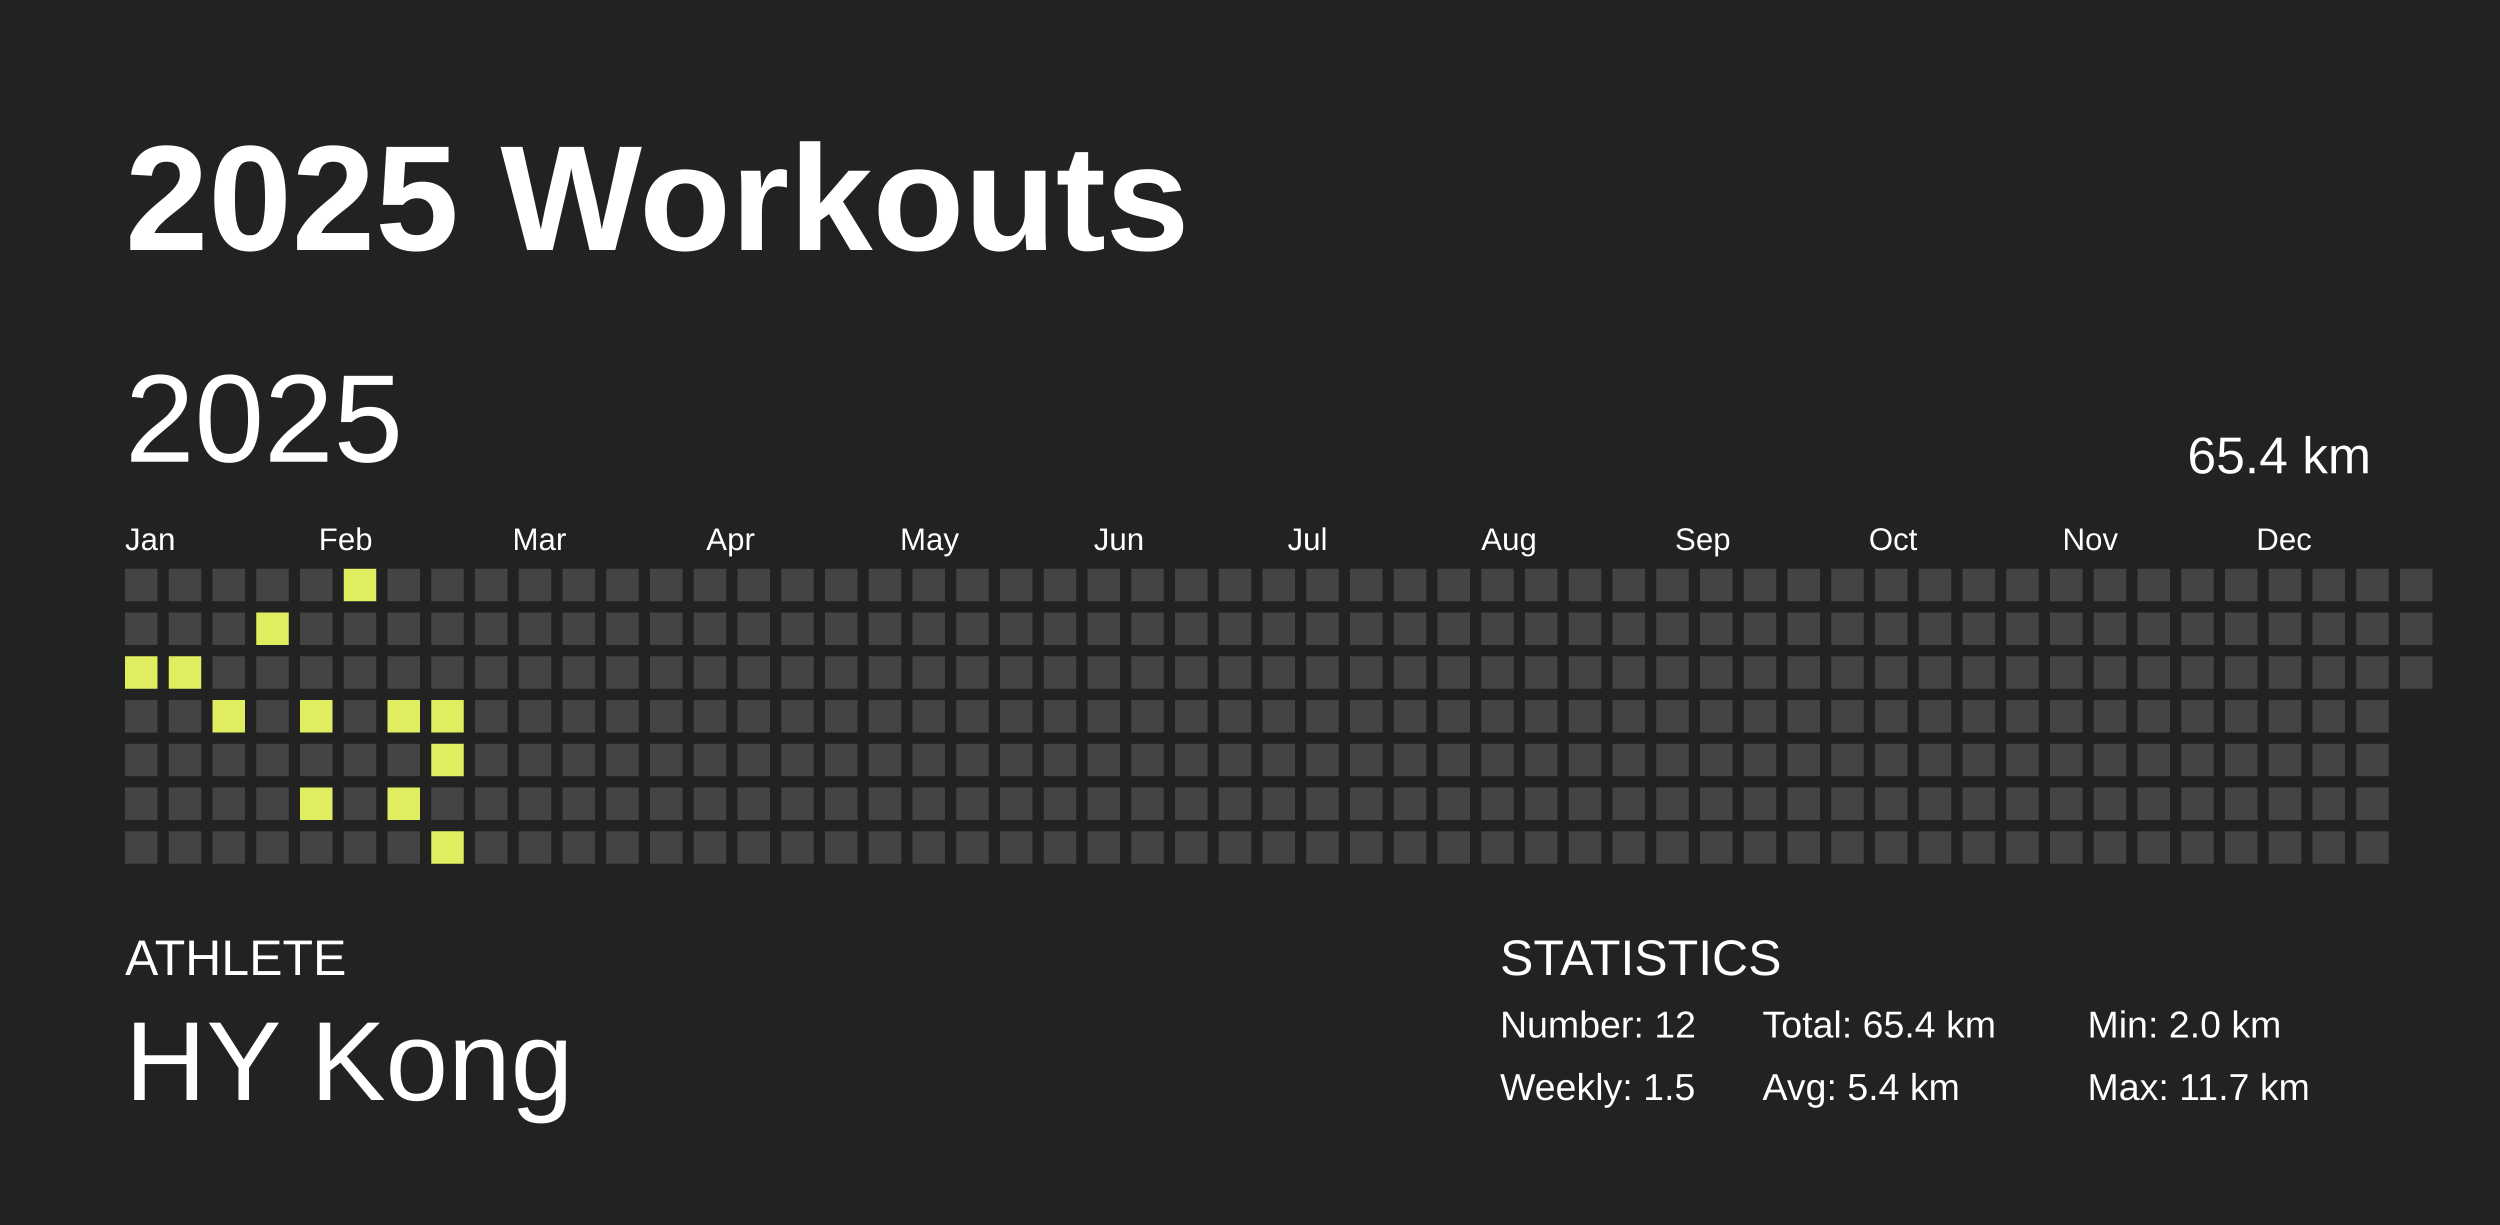
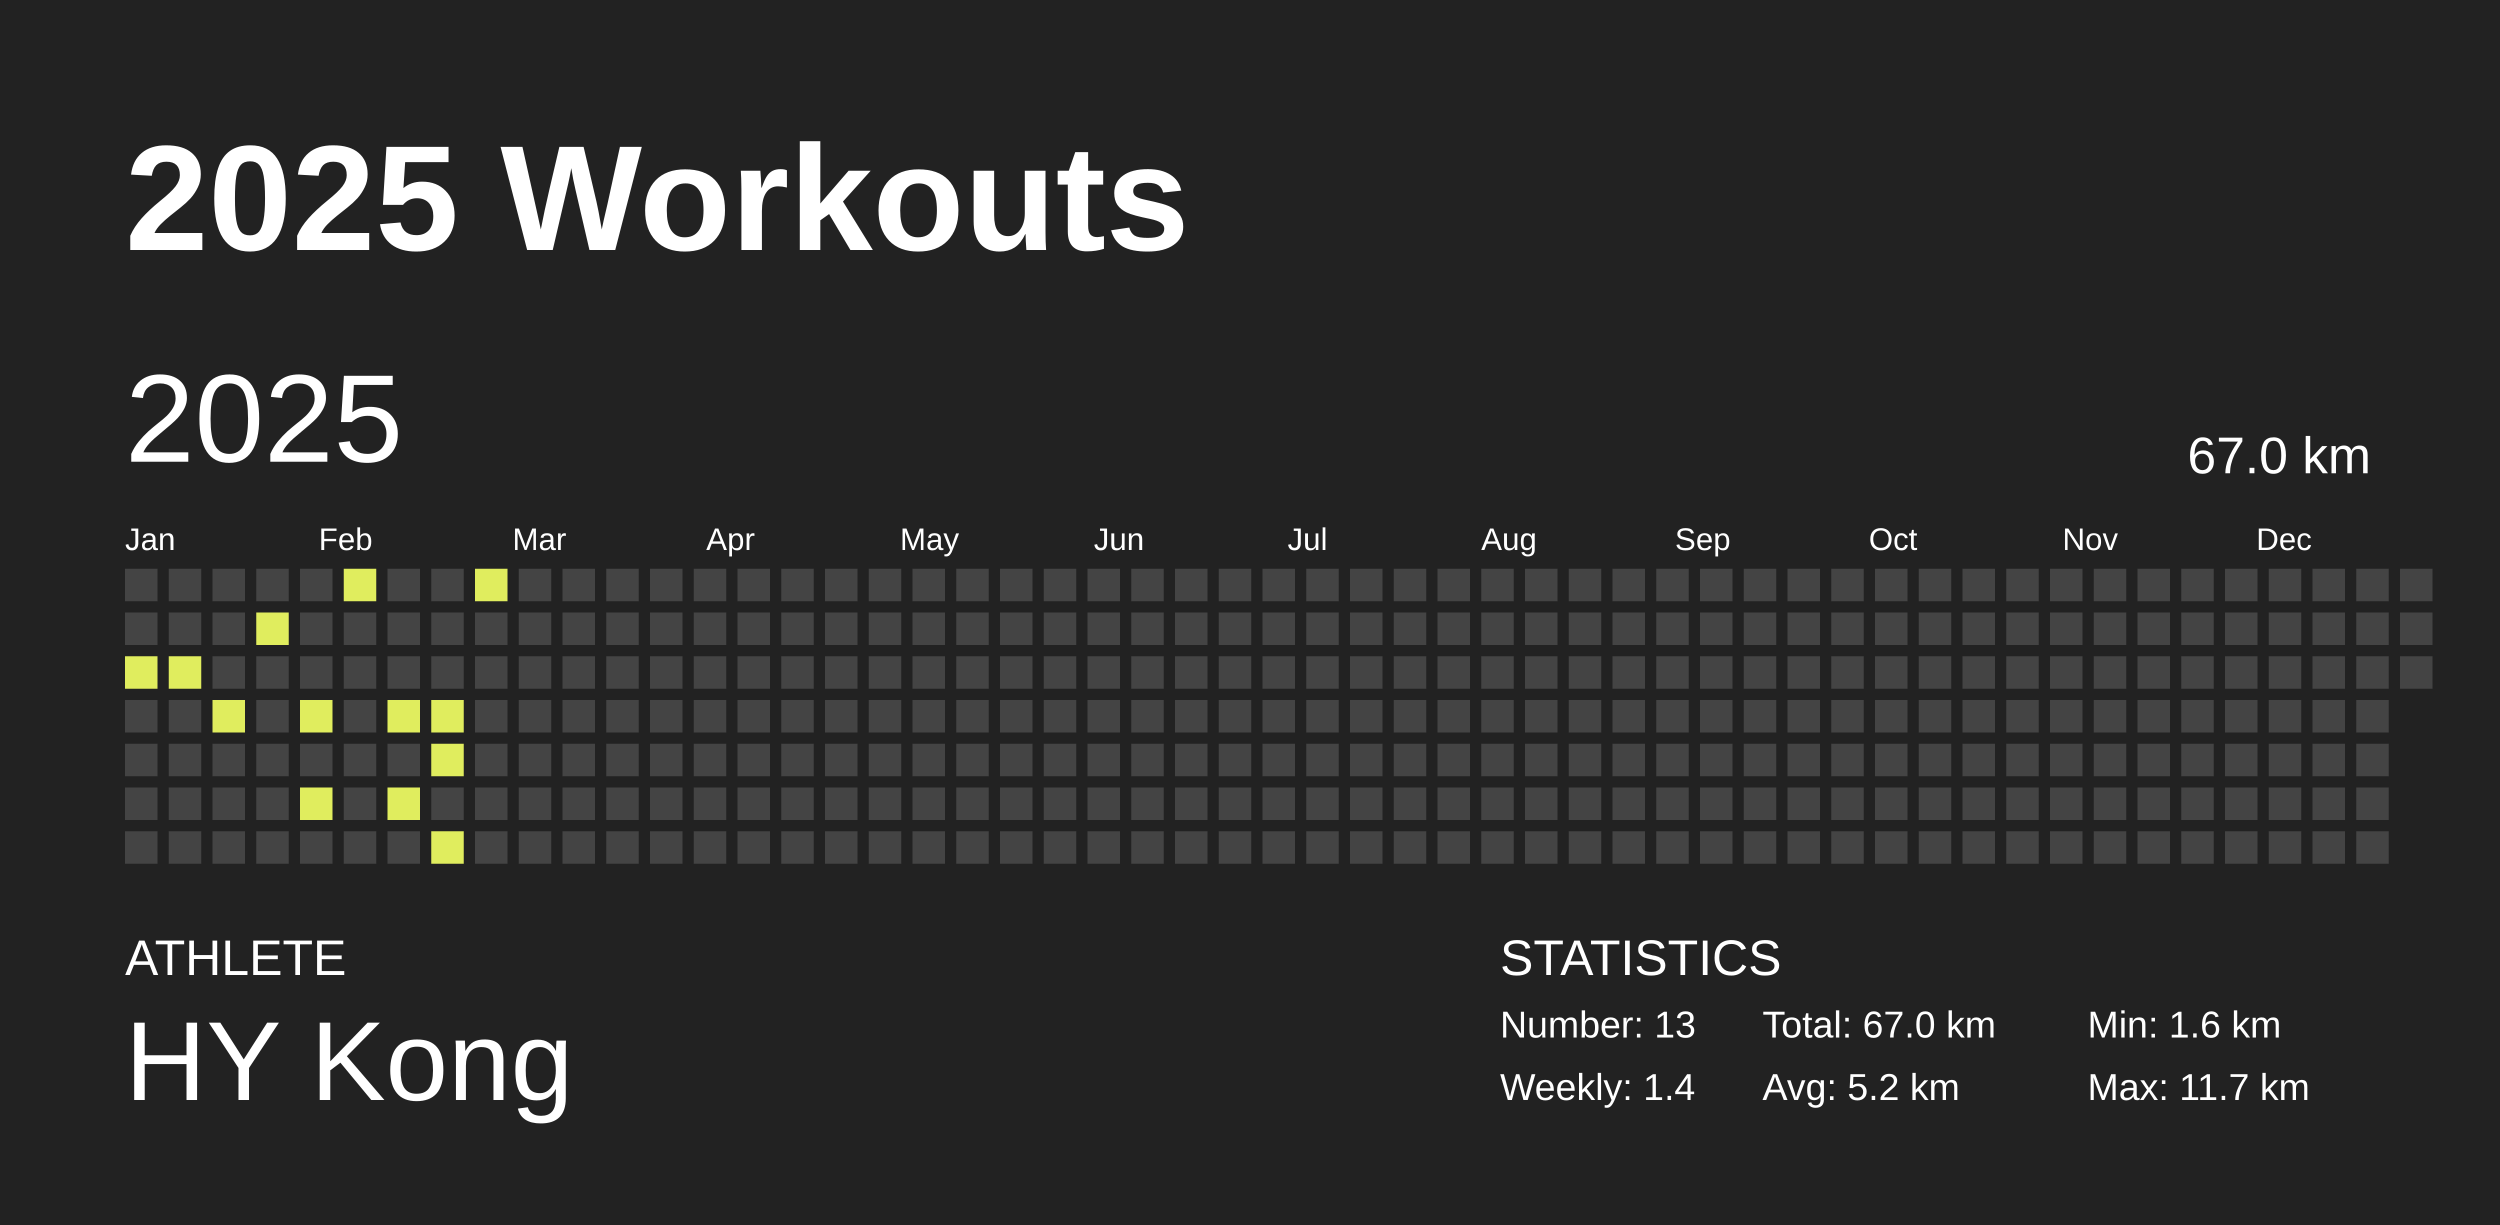
<svg xmlns="http://www.w3.org/2000/svg" baseProfile="full" height="98mm" version="1.1" viewBox="0,0,200,98" width="200mm">
  <defs />
  <rect fill="#222222" height="98" width="200" x="0" y="0" />
  <text fill="#FFFFFF" style="font-size:12px; font-family:Arial; font-weight:bold;" x="10" y="20">2025 Workouts</text>
  <text fill="#FFFFFF" style="font-size:4px; font-family:Arial" x="10" y="78">ATHLETE</text>
  <text fill="#FFFFFF" style="font-size:9px; font-family:Arial" x="10" y="88">HY Kong</text>
  <text fill="#FFFFFF" style="font-size:4px; font-family:Arial" x="120" y="78">STATISTICS</text>
-   <text fill="#FFFFFF" style="font-size:3px; font-family:Arial" x="120" y="83">Number: 12</text>
-   <text fill="#FFFFFF" style="font-size:3px; font-family:Arial" x="120" y="88">Weekly: 1.5</text>
-   <text fill="#FFFFFF" style="font-size:3px; font-family:Arial" x="141" y="83">Total: 65.4 km</text>
-   <text fill="#FFFFFF" style="font-size:3px; font-family:Arial" x="141" y="88">Avg: 5.4 km</text>
-   <text fill="#FFFFFF" style="font-size:3px; font-family:Arial" x="167" y="83">Min: 2.0 km</text>
+   <text fill="#FFFFFF" style="font-size:3px; font-family:Arial" x="120" y="83">Number: 13</text>
+   <text fill="#FFFFFF" style="font-size:3px; font-family:Arial" x="120" y="88">Weekly: 1.4</text>
+   <text fill="#FFFFFF" style="font-size:3px; font-family:Arial" x="141" y="83">Total: 67.0 km</text>
+   <text fill="#FFFFFF" style="font-size:3px; font-family:Arial" x="141" y="88">Avg: 5.2 km</text>
+   <text fill="#FFFFFF" style="font-size:3px; font-family:Arial" x="167" y="83">Min: 1.6 km</text>
  <text fill="#FFFFFF" style="font-size:3px; font-family:Arial" x="167" y="88">Max: 11.7 km</text>
  <text dominant-baseline="hanging" fill="#FFFFFF" style="font-size:10.0px; font-family:Arial;" x="10" y="30">2025</text>
-   <text dominant-baseline="hanging" fill="#FFFFFF" style="font-size:4.125px; font-family:Arial;" x="175" y="35">65.4 km</text>
+   <text dominant-baseline="hanging" fill="#FFFFFF" style="font-size:4.125px; font-family:Arial;" x="175" y="35">67.0 km</text>
  <text fill="#FFFFFF" style="font-size:2.5px; font-family:Arial" x="10.0" y="44">Jan</text>
  <text fill="#FFFFFF" style="font-size:2.5px; font-family:Arial" x="25.5" y="44">Feb</text>
  <text fill="#FFFFFF" style="font-size:2.5px; font-family:Arial" x="41.0" y="44">Mar</text>
  <text fill="#FFFFFF" style="font-size:2.5px; font-family:Arial" x="56.5" y="44">Apr</text>
  <text fill="#FFFFFF" style="font-size:2.5px; font-family:Arial" x="72.0" y="44">May</text>
  <text fill="#FFFFFF" style="font-size:2.5px; font-family:Arial" x="87.5" y="44">Jun</text>
  <text fill="#FFFFFF" style="font-size:2.5px; font-family:Arial" x="103.0" y="44">Jul</text>
  <text fill="#FFFFFF" style="font-size:2.5px; font-family:Arial" x="118.5" y="44">Aug</text>
  <text fill="#FFFFFF" style="font-size:2.5px; font-family:Arial" x="134.0" y="44">Sep</text>
  <text fill="#FFFFFF" style="font-size:2.5px; font-family:Arial" x="149.5" y="44">Oct</text>
  <text fill="#FFFFFF" style="font-size:2.5px; font-family:Arial" x="165.0" y="44">Nov</text>
  <text fill="#FFFFFF" style="font-size:2.5px; font-family:Arial" x="180.5" y="44">Dec</text>
  <rect fill="#444444" height="2.6" width="2.6" x="10.0" y="45.5" />
  <rect fill="#444444" height="2.6" width="2.6" x="10.0" y="49.0" />
  <rect fill="#e0ed5e" height="2.6" width="2.6" x="10.0" y="52.5" />
  <rect fill="#444444" height="2.6" width="2.6" x="10.0" y="56.0" />
  <rect fill="#444444" height="2.6" width="2.6" x="10.0" y="59.5" />
  <rect fill="#444444" height="2.6" width="2.6" x="10.0" y="63.0" />
  <rect fill="#444444" height="2.6" width="2.6" x="10.0" y="66.5" />
  <rect fill="#444444" height="2.6" width="2.6" x="13.5" y="45.5" />
  <rect fill="#444444" height="2.6" width="2.6" x="13.5" y="49.0" />
  <rect fill="#e0ed5e" height="2.6" width="2.6" x="13.5" y="52.5" />
  <rect fill="#444444" height="2.6" width="2.6" x="13.5" y="56.0" />
  <rect fill="#444444" height="2.6" width="2.6" x="13.5" y="59.5" />
  <rect fill="#444444" height="2.6" width="2.6" x="13.5" y="63.0" />
  <rect fill="#444444" height="2.6" width="2.6" x="13.5" y="66.5" />
  <rect fill="#444444" height="2.6" width="2.6" x="17.0" y="45.5" />
  <rect fill="#444444" height="2.6" width="2.6" x="17.0" y="49.0" />
  <rect fill="#444444" height="2.6" width="2.6" x="17.0" y="52.5" />
  <rect fill="#e0ed5e" height="2.6" width="2.6" x="17.0" y="56.0" />
  <rect fill="#444444" height="2.6" width="2.6" x="17.0" y="59.5" />
  <rect fill="#444444" height="2.6" width="2.6" x="17.0" y="63.0" />
  <rect fill="#444444" height="2.6" width="2.6" x="17.0" y="66.5" />
  <rect fill="#444444" height="2.6" width="2.6" x="20.5" y="45.5" />
  <rect fill="#e0ed5e" height="2.6" width="2.6" x="20.5" y="49.0" />
  <rect fill="#444444" height="2.6" width="2.6" x="20.5" y="52.5" />
  <rect fill="#444444" height="2.6" width="2.6" x="20.5" y="56.0" />
  <rect fill="#444444" height="2.6" width="2.6" x="20.5" y="59.5" />
  <rect fill="#444444" height="2.6" width="2.6" x="20.5" y="63.0" />
  <rect fill="#444444" height="2.6" width="2.6" x="20.5" y="66.5" />
  <rect fill="#444444" height="2.6" width="2.6" x="24.0" y="45.5" />
  <rect fill="#444444" height="2.6" width="2.6" x="24.0" y="49.0" />
  <rect fill="#444444" height="2.6" width="2.6" x="24.0" y="52.5" />
  <rect fill="#e0ed5e" height="2.6" width="2.6" x="24.0" y="56.0" />
  <rect fill="#444444" height="2.6" width="2.6" x="24.0" y="59.5" />
  <rect fill="#e0ed5e" height="2.6" width="2.6" x="24.0" y="63.0" />
  <rect fill="#444444" height="2.6" width="2.6" x="24.0" y="66.5" />
  <rect fill="#e0ed5e" height="2.6" width="2.6" x="27.5" y="45.5" />
  <rect fill="#444444" height="2.6" width="2.6" x="27.5" y="49.0" />
  <rect fill="#444444" height="2.6" width="2.6" x="27.5" y="52.5" />
  <rect fill="#444444" height="2.6" width="2.6" x="27.5" y="56.0" />
  <rect fill="#444444" height="2.6" width="2.6" x="27.5" y="59.5" />
  <rect fill="#444444" height="2.6" width="2.6" x="27.5" y="63.0" />
  <rect fill="#444444" height="2.6" width="2.6" x="27.5" y="66.5" />
  <rect fill="#444444" height="2.6" width="2.6" x="31.0" y="45.5" />
  <rect fill="#444444" height="2.6" width="2.6" x="31.0" y="49.0" />
  <rect fill="#444444" height="2.6" width="2.6" x="31.0" y="52.5" />
  <rect fill="#e0ed5e" height="2.6" width="2.6" x="31.0" y="56.0" />
  <rect fill="#444444" height="2.6" width="2.6" x="31.0" y="59.5" />
  <rect fill="#e0ed5e" height="2.6" width="2.6" x="31.0" y="63.0" />
  <rect fill="#444444" height="2.6" width="2.6" x="31.0" y="66.5" />
  <rect fill="#444444" height="2.6" width="2.6" x="34.5" y="45.5" />
  <rect fill="#444444" height="2.6" width="2.6" x="34.5" y="49.0" />
  <rect fill="#444444" height="2.6" width="2.6" x="34.5" y="52.5" />
  <rect fill="#e0ed5e" height="2.6" width="2.6" x="34.5" y="56.0" />
  <rect fill="#e0ed5e" height="2.6" width="2.6" x="34.5" y="59.5" />
  <rect fill="#444444" height="2.6" width="2.6" x="34.5" y="63.0" />
  <rect fill="#e0ed5e" height="2.6" width="2.6" x="34.5" y="66.5" />
-   <rect fill="#444444" height="2.6" width="2.6" x="38.0" y="45.5" />
+   <rect fill="#e0ed5e" height="2.6" width="2.6" x="38.0" y="45.5" />
  <rect fill="#444444" height="2.6" width="2.6" x="38.0" y="49.0" />
  <rect fill="#444444" height="2.6" width="2.6" x="38.0" y="52.5" />
  <rect fill="#444444" height="2.6" width="2.6" x="38.0" y="56.0" />
  <rect fill="#444444" height="2.6" width="2.6" x="38.0" y="59.5" />
  <rect fill="#444444" height="2.6" width="2.6" x="38.0" y="63.0" />
  <rect fill="#444444" height="2.6" width="2.6" x="38.0" y="66.5" />
  <rect fill="#444444" height="2.6" width="2.6" x="41.5" y="45.5" />
  <rect fill="#444444" height="2.6" width="2.6" x="41.5" y="49.0" />
  <rect fill="#444444" height="2.6" width="2.6" x="41.5" y="52.5" />
  <rect fill="#444444" height="2.6" width="2.6" x="41.5" y="56.0" />
  <rect fill="#444444" height="2.6" width="2.6" x="41.5" y="59.5" />
  <rect fill="#444444" height="2.6" width="2.6" x="41.5" y="63.0" />
  <rect fill="#444444" height="2.6" width="2.6" x="41.5" y="66.5" />
  <rect fill="#444444" height="2.6" width="2.6" x="45.0" y="45.5" />
  <rect fill="#444444" height="2.6" width="2.6" x="45.0" y="49.0" />
  <rect fill="#444444" height="2.6" width="2.6" x="45.0" y="52.5" />
  <rect fill="#444444" height="2.6" width="2.6" x="45.0" y="56.0" />
  <rect fill="#444444" height="2.6" width="2.6" x="45.0" y="59.5" />
  <rect fill="#444444" height="2.6" width="2.6" x="45.0" y="63.0" />
  <rect fill="#444444" height="2.6" width="2.6" x="45.0" y="66.5" />
  <rect fill="#444444" height="2.6" width="2.6" x="48.5" y="45.5" />
  <rect fill="#444444" height="2.6" width="2.6" x="48.5" y="49.0" />
  <rect fill="#444444" height="2.6" width="2.6" x="48.5" y="52.5" />
  <rect fill="#444444" height="2.6" width="2.6" x="48.5" y="56.0" />
  <rect fill="#444444" height="2.6" width="2.6" x="48.5" y="59.5" />
  <rect fill="#444444" height="2.6" width="2.6" x="48.5" y="63.0" />
  <rect fill="#444444" height="2.6" width="2.6" x="48.5" y="66.5" />
  <rect fill="#444444" height="2.6" width="2.6" x="52.0" y="45.5" />
  <rect fill="#444444" height="2.6" width="2.6" x="52.0" y="49.0" />
  <rect fill="#444444" height="2.6" width="2.6" x="52.0" y="52.5" />
  <rect fill="#444444" height="2.6" width="2.6" x="52.0" y="56.0" />
  <rect fill="#444444" height="2.6" width="2.6" x="52.0" y="59.5" />
  <rect fill="#444444" height="2.6" width="2.6" x="52.0" y="63.0" />
  <rect fill="#444444" height="2.6" width="2.6" x="52.0" y="66.5" />
  <rect fill="#444444" height="2.6" width="2.6" x="55.5" y="45.5" />
  <rect fill="#444444" height="2.6" width="2.6" x="55.5" y="49.0" />
  <rect fill="#444444" height="2.6" width="2.6" x="55.5" y="52.5" />
  <rect fill="#444444" height="2.6" width="2.6" x="55.5" y="56.0" />
  <rect fill="#444444" height="2.6" width="2.6" x="55.5" y="59.5" />
  <rect fill="#444444" height="2.6" width="2.6" x="55.5" y="63.0" />
  <rect fill="#444444" height="2.6" width="2.6" x="55.5" y="66.5" />
  <rect fill="#444444" height="2.6" width="2.6" x="59.0" y="45.5" />
  <rect fill="#444444" height="2.6" width="2.6" x="59.0" y="49.0" />
  <rect fill="#444444" height="2.6" width="2.6" x="59.0" y="52.5" />
  <rect fill="#444444" height="2.6" width="2.6" x="59.0" y="56.0" />
  <rect fill="#444444" height="2.6" width="2.6" x="59.0" y="59.5" />
  <rect fill="#444444" height="2.6" width="2.6" x="59.0" y="63.0" />
  <rect fill="#444444" height="2.6" width="2.6" x="59.0" y="66.5" />
  <rect fill="#444444" height="2.6" width="2.6" x="62.5" y="45.5" />
  <rect fill="#444444" height="2.6" width="2.6" x="62.5" y="49.0" />
  <rect fill="#444444" height="2.6" width="2.6" x="62.5" y="52.5" />
  <rect fill="#444444" height="2.6" width="2.6" x="62.5" y="56.0" />
  <rect fill="#444444" height="2.6" width="2.6" x="62.5" y="59.5" />
  <rect fill="#444444" height="2.6" width="2.6" x="62.5" y="63.0" />
  <rect fill="#444444" height="2.6" width="2.6" x="62.5" y="66.5" />
  <rect fill="#444444" height="2.6" width="2.6" x="66.0" y="45.5" />
  <rect fill="#444444" height="2.6" width="2.6" x="66.0" y="49.0" />
  <rect fill="#444444" height="2.6" width="2.6" x="66.0" y="52.5" />
  <rect fill="#444444" height="2.6" width="2.6" x="66.0" y="56.0" />
  <rect fill="#444444" height="2.6" width="2.6" x="66.0" y="59.5" />
  <rect fill="#444444" height="2.6" width="2.6" x="66.0" y="63.0" />
  <rect fill="#444444" height="2.6" width="2.6" x="66.0" y="66.5" />
  <rect fill="#444444" height="2.6" width="2.6" x="69.5" y="45.5" />
  <rect fill="#444444" height="2.6" width="2.6" x="69.5" y="49.0" />
  <rect fill="#444444" height="2.6" width="2.6" x="69.5" y="52.5" />
  <rect fill="#444444" height="2.6" width="2.6" x="69.5" y="56.0" />
  <rect fill="#444444" height="2.6" width="2.6" x="69.5" y="59.5" />
  <rect fill="#444444" height="2.6" width="2.6" x="69.5" y="63.0" />
  <rect fill="#444444" height="2.6" width="2.6" x="69.5" y="66.5" />
  <rect fill="#444444" height="2.6" width="2.6" x="73.0" y="45.5" />
  <rect fill="#444444" height="2.6" width="2.6" x="73.0" y="49.0" />
  <rect fill="#444444" height="2.6" width="2.6" x="73.0" y="52.5" />
  <rect fill="#444444" height="2.6" width="2.6" x="73.0" y="56.0" />
  <rect fill="#444444" height="2.6" width="2.6" x="73.0" y="59.5" />
  <rect fill="#444444" height="2.6" width="2.6" x="73.0" y="63.0" />
  <rect fill="#444444" height="2.6" width="2.6" x="73.0" y="66.5" />
  <rect fill="#444444" height="2.6" width="2.6" x="76.5" y="45.5" />
  <rect fill="#444444" height="2.6" width="2.6" x="76.5" y="49.0" />
  <rect fill="#444444" height="2.6" width="2.6" x="76.5" y="52.5" />
  <rect fill="#444444" height="2.6" width="2.6" x="76.5" y="56.0" />
  <rect fill="#444444" height="2.6" width="2.6" x="76.5" y="59.5" />
  <rect fill="#444444" height="2.6" width="2.6" x="76.5" y="63.0" />
  <rect fill="#444444" height="2.6" width="2.6" x="76.5" y="66.5" />
  <rect fill="#444444" height="2.6" width="2.6" x="80.0" y="45.5" />
  <rect fill="#444444" height="2.6" width="2.6" x="80.0" y="49.0" />
  <rect fill="#444444" height="2.6" width="2.6" x="80.0" y="52.5" />
  <rect fill="#444444" height="2.6" width="2.6" x="80.0" y="56.0" />
  <rect fill="#444444" height="2.6" width="2.6" x="80.0" y="59.5" />
  <rect fill="#444444" height="2.6" width="2.6" x="80.0" y="63.0" />
  <rect fill="#444444" height="2.6" width="2.6" x="80.0" y="66.5" />
  <rect fill="#444444" height="2.6" width="2.6" x="83.5" y="45.5" />
  <rect fill="#444444" height="2.6" width="2.6" x="83.5" y="49.0" />
  <rect fill="#444444" height="2.6" width="2.6" x="83.5" y="52.5" />
  <rect fill="#444444" height="2.6" width="2.6" x="83.5" y="56.0" />
  <rect fill="#444444" height="2.6" width="2.6" x="83.5" y="59.5" />
  <rect fill="#444444" height="2.6" width="2.6" x="83.5" y="63.0" />
  <rect fill="#444444" height="2.6" width="2.6" x="83.5" y="66.5" />
  <rect fill="#444444" height="2.6" width="2.6" x="87.0" y="45.5" />
  <rect fill="#444444" height="2.6" width="2.6" x="87.0" y="49.0" />
  <rect fill="#444444" height="2.6" width="2.6" x="87.0" y="52.5" />
  <rect fill="#444444" height="2.6" width="2.6" x="87.0" y="56.0" />
  <rect fill="#444444" height="2.6" width="2.6" x="87.0" y="59.5" />
  <rect fill="#444444" height="2.6" width="2.6" x="87.0" y="63.0" />
  <rect fill="#444444" height="2.6" width="2.6" x="87.0" y="66.5" />
  <rect fill="#444444" height="2.6" width="2.6" x="90.5" y="45.5" />
  <rect fill="#444444" height="2.6" width="2.6" x="90.5" y="49.0" />
  <rect fill="#444444" height="2.6" width="2.6" x="90.5" y="52.5" />
  <rect fill="#444444" height="2.6" width="2.6" x="90.5" y="56.0" />
  <rect fill="#444444" height="2.6" width="2.6" x="90.5" y="59.5" />
  <rect fill="#444444" height="2.6" width="2.6" x="90.5" y="63.0" />
  <rect fill="#444444" height="2.6" width="2.6" x="90.5" y="66.5" />
  <rect fill="#444444" height="2.6" width="2.6" x="94.0" y="45.5" />
  <rect fill="#444444" height="2.6" width="2.6" x="94.0" y="49.0" />
  <rect fill="#444444" height="2.6" width="2.6" x="94.0" y="52.5" />
  <rect fill="#444444" height="2.6" width="2.6" x="94.0" y="56.0" />
  <rect fill="#444444" height="2.6" width="2.6" x="94.0" y="59.5" />
  <rect fill="#444444" height="2.6" width="2.6" x="94.0" y="63.0" />
  <rect fill="#444444" height="2.6" width="2.6" x="94.0" y="66.5" />
  <rect fill="#444444" height="2.6" width="2.6" x="97.5" y="45.5" />
  <rect fill="#444444" height="2.6" width="2.6" x="97.5" y="49.0" />
  <rect fill="#444444" height="2.6" width="2.6" x="97.5" y="52.5" />
  <rect fill="#444444" height="2.6" width="2.6" x="97.5" y="56.0" />
  <rect fill="#444444" height="2.6" width="2.6" x="97.5" y="59.5" />
  <rect fill="#444444" height="2.6" width="2.6" x="97.5" y="63.0" />
  <rect fill="#444444" height="2.6" width="2.6" x="97.5" y="66.5" />
  <rect fill="#444444" height="2.6" width="2.6" x="101.0" y="45.5" />
  <rect fill="#444444" height="2.6" width="2.6" x="101.0" y="49.0" />
  <rect fill="#444444" height="2.6" width="2.6" x="101.0" y="52.5" />
  <rect fill="#444444" height="2.6" width="2.6" x="101.0" y="56.0" />
  <rect fill="#444444" height="2.6" width="2.6" x="101.0" y="59.5" />
  <rect fill="#444444" height="2.6" width="2.6" x="101.0" y="63.0" />
  <rect fill="#444444" height="2.6" width="2.6" x="101.0" y="66.5" />
  <rect fill="#444444" height="2.6" width="2.6" x="104.5" y="45.5" />
  <rect fill="#444444" height="2.6" width="2.6" x="104.5" y="49.0" />
  <rect fill="#444444" height="2.6" width="2.6" x="104.5" y="52.5" />
  <rect fill="#444444" height="2.6" width="2.6" x="104.5" y="56.0" />
  <rect fill="#444444" height="2.6" width="2.6" x="104.5" y="59.5" />
  <rect fill="#444444" height="2.6" width="2.6" x="104.5" y="63.0" />
  <rect fill="#444444" height="2.6" width="2.6" x="104.5" y="66.5" />
  <rect fill="#444444" height="2.6" width="2.6" x="108.0" y="45.5" />
  <rect fill="#444444" height="2.6" width="2.6" x="108.0" y="49.0" />
  <rect fill="#444444" height="2.6" width="2.6" x="108.0" y="52.5" />
  <rect fill="#444444" height="2.6" width="2.6" x="108.0" y="56.0" />
  <rect fill="#444444" height="2.6" width="2.6" x="108.0" y="59.5" />
  <rect fill="#444444" height="2.6" width="2.6" x="108.0" y="63.0" />
  <rect fill="#444444" height="2.6" width="2.6" x="108.0" y="66.5" />
  <rect fill="#444444" height="2.6" width="2.6" x="111.5" y="45.5" />
  <rect fill="#444444" height="2.6" width="2.6" x="111.5" y="49.0" />
  <rect fill="#444444" height="2.6" width="2.6" x="111.5" y="52.5" />
  <rect fill="#444444" height="2.6" width="2.6" x="111.5" y="56.0" />
  <rect fill="#444444" height="2.6" width="2.6" x="111.5" y="59.5" />
  <rect fill="#444444" height="2.6" width="2.6" x="111.5" y="63.0" />
  <rect fill="#444444" height="2.6" width="2.6" x="111.5" y="66.5" />
  <rect fill="#444444" height="2.6" width="2.6" x="115.0" y="45.5" />
  <rect fill="#444444" height="2.6" width="2.6" x="115.0" y="49.0" />
  <rect fill="#444444" height="2.6" width="2.6" x="115.0" y="52.5" />
  <rect fill="#444444" height="2.6" width="2.6" x="115.0" y="56.0" />
  <rect fill="#444444" height="2.6" width="2.6" x="115.0" y="59.5" />
  <rect fill="#444444" height="2.6" width="2.6" x="115.0" y="63.0" />
  <rect fill="#444444" height="2.6" width="2.6" x="115.0" y="66.5" />
  <rect fill="#444444" height="2.6" width="2.6" x="118.5" y="45.5" />
  <rect fill="#444444" height="2.6" width="2.6" x="118.5" y="49.0" />
  <rect fill="#444444" height="2.6" width="2.6" x="118.5" y="52.5" />
  <rect fill="#444444" height="2.6" width="2.6" x="118.5" y="56.0" />
  <rect fill="#444444" height="2.6" width="2.6" x="118.5" y="59.5" />
  <rect fill="#444444" height="2.6" width="2.6" x="118.5" y="63.0" />
  <rect fill="#444444" height="2.6" width="2.6" x="118.5" y="66.5" />
  <rect fill="#444444" height="2.6" width="2.6" x="122.0" y="45.5" />
  <rect fill="#444444" height="2.6" width="2.6" x="122.0" y="49.0" />
  <rect fill="#444444" height="2.6" width="2.6" x="122.0" y="52.5" />
  <rect fill="#444444" height="2.6" width="2.6" x="122.0" y="56.0" />
  <rect fill="#444444" height="2.6" width="2.6" x="122.0" y="59.5" />
  <rect fill="#444444" height="2.6" width="2.6" x="122.0" y="63.0" />
  <rect fill="#444444" height="2.6" width="2.6" x="122.0" y="66.5" />
  <rect fill="#444444" height="2.6" width="2.6" x="125.5" y="45.5" />
  <rect fill="#444444" height="2.6" width="2.6" x="125.5" y="49.0" />
  <rect fill="#444444" height="2.6" width="2.6" x="125.5" y="52.5" />
  <rect fill="#444444" height="2.6" width="2.6" x="125.5" y="56.0" />
  <rect fill="#444444" height="2.6" width="2.6" x="125.5" y="59.5" />
  <rect fill="#444444" height="2.6" width="2.6" x="125.5" y="63.0" />
  <rect fill="#444444" height="2.6" width="2.6" x="125.5" y="66.5" />
  <rect fill="#444444" height="2.6" width="2.6" x="129.0" y="45.5" />
  <rect fill="#444444" height="2.6" width="2.6" x="129.0" y="49.0" />
  <rect fill="#444444" height="2.6" width="2.6" x="129.0" y="52.5" />
  <rect fill="#444444" height="2.6" width="2.6" x="129.0" y="56.0" />
  <rect fill="#444444" height="2.6" width="2.6" x="129.0" y="59.5" />
  <rect fill="#444444" height="2.6" width="2.6" x="129.0" y="63.0" />
  <rect fill="#444444" height="2.6" width="2.6" x="129.0" y="66.5" />
  <rect fill="#444444" height="2.6" width="2.6" x="132.5" y="45.5" />
  <rect fill="#444444" height="2.6" width="2.6" x="132.5" y="49.0" />
  <rect fill="#444444" height="2.6" width="2.6" x="132.5" y="52.5" />
  <rect fill="#444444" height="2.6" width="2.6" x="132.5" y="56.0" />
  <rect fill="#444444" height="2.6" width="2.6" x="132.5" y="59.5" />
  <rect fill="#444444" height="2.6" width="2.6" x="132.5" y="63.0" />
  <rect fill="#444444" height="2.6" width="2.6" x="132.5" y="66.5" />
  <rect fill="#444444" height="2.6" width="2.6" x="136.0" y="45.5" />
  <rect fill="#444444" height="2.6" width="2.6" x="136.0" y="49.0" />
  <rect fill="#444444" height="2.6" width="2.6" x="136.0" y="52.5" />
  <rect fill="#444444" height="2.6" width="2.6" x="136.0" y="56.0" />
  <rect fill="#444444" height="2.6" width="2.6" x="136.0" y="59.5" />
  <rect fill="#444444" height="2.6" width="2.6" x="136.0" y="63.0" />
  <rect fill="#444444" height="2.6" width="2.6" x="136.0" y="66.5" />
  <rect fill="#444444" height="2.6" width="2.6" x="139.5" y="45.5" />
  <rect fill="#444444" height="2.6" width="2.6" x="139.5" y="49.0" />
  <rect fill="#444444" height="2.6" width="2.6" x="139.5" y="52.5" />
  <rect fill="#444444" height="2.6" width="2.6" x="139.5" y="56.0" />
  <rect fill="#444444" height="2.6" width="2.6" x="139.5" y="59.5" />
  <rect fill="#444444" height="2.6" width="2.6" x="139.5" y="63.0" />
  <rect fill="#444444" height="2.6" width="2.6" x="139.5" y="66.5" />
  <rect fill="#444444" height="2.6" width="2.6" x="143.0" y="45.5" />
  <rect fill="#444444" height="2.6" width="2.6" x="143.0" y="49.0" />
  <rect fill="#444444" height="2.6" width="2.6" x="143.0" y="52.5" />
  <rect fill="#444444" height="2.6" width="2.6" x="143.0" y="56.0" />
  <rect fill="#444444" height="2.6" width="2.6" x="143.0" y="59.5" />
  <rect fill="#444444" height="2.6" width="2.6" x="143.0" y="63.0" />
  <rect fill="#444444" height="2.6" width="2.6" x="143.0" y="66.5" />
  <rect fill="#444444" height="2.6" width="2.6" x="146.5" y="45.5" />
  <rect fill="#444444" height="2.6" width="2.6" x="146.5" y="49.0" />
  <rect fill="#444444" height="2.6" width="2.6" x="146.5" y="52.5" />
  <rect fill="#444444" height="2.6" width="2.6" x="146.5" y="56.0" />
  <rect fill="#444444" height="2.6" width="2.6" x="146.5" y="59.5" />
  <rect fill="#444444" height="2.6" width="2.6" x="146.5" y="63.0" />
  <rect fill="#444444" height="2.6" width="2.6" x="146.5" y="66.5" />
  <rect fill="#444444" height="2.6" width="2.6" x="150.0" y="45.5" />
  <rect fill="#444444" height="2.6" width="2.6" x="150.0" y="49.0" />
  <rect fill="#444444" height="2.6" width="2.6" x="150.0" y="52.5" />
  <rect fill="#444444" height="2.6" width="2.6" x="150.0" y="56.0" />
  <rect fill="#444444" height="2.6" width="2.6" x="150.0" y="59.5" />
  <rect fill="#444444" height="2.6" width="2.6" x="150.0" y="63.0" />
  <rect fill="#444444" height="2.6" width="2.6" x="150.0" y="66.5" />
  <rect fill="#444444" height="2.6" width="2.6" x="153.5" y="45.5" />
  <rect fill="#444444" height="2.6" width="2.6" x="153.5" y="49.0" />
  <rect fill="#444444" height="2.6" width="2.6" x="153.5" y="52.5" />
  <rect fill="#444444" height="2.6" width="2.6" x="153.5" y="56.0" />
  <rect fill="#444444" height="2.6" width="2.6" x="153.5" y="59.5" />
  <rect fill="#444444" height="2.6" width="2.6" x="153.5" y="63.0" />
  <rect fill="#444444" height="2.6" width="2.6" x="153.5" y="66.5" />
  <rect fill="#444444" height="2.6" width="2.6" x="157.0" y="45.5" />
  <rect fill="#444444" height="2.6" width="2.6" x="157.0" y="49.0" />
  <rect fill="#444444" height="2.6" width="2.6" x="157.0" y="52.5" />
  <rect fill="#444444" height="2.6" width="2.6" x="157.0" y="56.0" />
  <rect fill="#444444" height="2.6" width="2.6" x="157.0" y="59.5" />
  <rect fill="#444444" height="2.6" width="2.6" x="157.0" y="63.0" />
  <rect fill="#444444" height="2.6" width="2.6" x="157.0" y="66.5" />
  <rect fill="#444444" height="2.6" width="2.6" x="160.5" y="45.5" />
  <rect fill="#444444" height="2.6" width="2.6" x="160.5" y="49.0" />
  <rect fill="#444444" height="2.6" width="2.6" x="160.5" y="52.5" />
  <rect fill="#444444" height="2.6" width="2.6" x="160.5" y="56.0" />
  <rect fill="#444444" height="2.6" width="2.6" x="160.5" y="59.5" />
  <rect fill="#444444" height="2.6" width="2.6" x="160.5" y="63.0" />
  <rect fill="#444444" height="2.6" width="2.6" x="160.5" y="66.5" />
  <rect fill="#444444" height="2.6" width="2.6" x="164.0" y="45.5" />
  <rect fill="#444444" height="2.6" width="2.6" x="164.0" y="49.0" />
  <rect fill="#444444" height="2.6" width="2.6" x="164.0" y="52.5" />
  <rect fill="#444444" height="2.6" width="2.6" x="164.0" y="56.0" />
  <rect fill="#444444" height="2.6" width="2.6" x="164.0" y="59.5" />
  <rect fill="#444444" height="2.6" width="2.6" x="164.0" y="63.0" />
  <rect fill="#444444" height="2.6" width="2.6" x="164.0" y="66.5" />
  <rect fill="#444444" height="2.6" width="2.6" x="167.5" y="45.5" />
  <rect fill="#444444" height="2.6" width="2.6" x="167.5" y="49.0" />
  <rect fill="#444444" height="2.6" width="2.6" x="167.5" y="52.5" />
  <rect fill="#444444" height="2.6" width="2.6" x="167.5" y="56.0" />
  <rect fill="#444444" height="2.6" width="2.6" x="167.5" y="59.5" />
  <rect fill="#444444" height="2.6" width="2.6" x="167.5" y="63.0" />
  <rect fill="#444444" height="2.6" width="2.6" x="167.5" y="66.5" />
  <rect fill="#444444" height="2.6" width="2.6" x="171.0" y="45.5" />
  <rect fill="#444444" height="2.6" width="2.6" x="171.0" y="49.0" />
  <rect fill="#444444" height="2.6" width="2.6" x="171.0" y="52.5" />
  <rect fill="#444444" height="2.6" width="2.6" x="171.0" y="56.0" />
  <rect fill="#444444" height="2.6" width="2.6" x="171.0" y="59.5" />
  <rect fill="#444444" height="2.6" width="2.6" x="171.0" y="63.0" />
  <rect fill="#444444" height="2.6" width="2.6" x="171.0" y="66.5" />
  <rect fill="#444444" height="2.6" width="2.6" x="174.5" y="45.5" />
  <rect fill="#444444" height="2.6" width="2.6" x="174.5" y="49.0" />
  <rect fill="#444444" height="2.6" width="2.6" x="174.5" y="52.5" />
  <rect fill="#444444" height="2.6" width="2.6" x="174.5" y="56.0" />
  <rect fill="#444444" height="2.6" width="2.6" x="174.5" y="59.5" />
  <rect fill="#444444" height="2.6" width="2.6" x="174.5" y="63.0" />
  <rect fill="#444444" height="2.6" width="2.6" x="174.5" y="66.5" />
  <rect fill="#444444" height="2.6" width="2.6" x="178.0" y="45.5" />
  <rect fill="#444444" height="2.6" width="2.6" x="178.0" y="49.0" />
  <rect fill="#444444" height="2.6" width="2.6" x="178.0" y="52.5" />
  <rect fill="#444444" height="2.6" width="2.6" x="178.0" y="56.0" />
  <rect fill="#444444" height="2.6" width="2.6" x="178.0" y="59.5" />
  <rect fill="#444444" height="2.6" width="2.6" x="178.0" y="63.0" />
  <rect fill="#444444" height="2.6" width="2.6" x="178.0" y="66.5" />
  <rect fill="#444444" height="2.6" width="2.6" x="181.5" y="45.5" />
  <rect fill="#444444" height="2.6" width="2.6" x="181.5" y="49.0" />
  <rect fill="#444444" height="2.6" width="2.6" x="181.5" y="52.5" />
  <rect fill="#444444" height="2.6" width="2.6" x="181.5" y="56.0" />
  <rect fill="#444444" height="2.6" width="2.6" x="181.5" y="59.5" />
  <rect fill="#444444" height="2.6" width="2.6" x="181.5" y="63.0" />
  <rect fill="#444444" height="2.6" width="2.6" x="181.5" y="66.5" />
  <rect fill="#444444" height="2.6" width="2.6" x="185.0" y="45.5" />
  <rect fill="#444444" height="2.6" width="2.6" x="185.0" y="49.0" />
  <rect fill="#444444" height="2.6" width="2.6" x="185.0" y="52.5" />
  <rect fill="#444444" height="2.6" width="2.6" x="185.0" y="56.0" />
  <rect fill="#444444" height="2.6" width="2.6" x="185.0" y="59.5" />
  <rect fill="#444444" height="2.6" width="2.6" x="185.0" y="63.0" />
  <rect fill="#444444" height="2.6" width="2.6" x="185.0" y="66.5" />
  <rect fill="#444444" height="2.6" width="2.6" x="188.5" y="45.5" />
  <rect fill="#444444" height="2.6" width="2.6" x="188.5" y="49.0" />
  <rect fill="#444444" height="2.6" width="2.6" x="188.5" y="52.5" />
  <rect fill="#444444" height="2.6" width="2.6" x="188.5" y="56.0" />
  <rect fill="#444444" height="2.6" width="2.6" x="188.5" y="59.5" />
  <rect fill="#444444" height="2.6" width="2.6" x="188.5" y="63.0" />
  <rect fill="#444444" height="2.6" width="2.6" x="188.5" y="66.5" />
  <rect fill="#444444" height="2.6" width="2.6" x="192.0" y="45.5" />
  <rect fill="#444444" height="2.6" width="2.6" x="192.0" y="49.0" />
  <rect fill="#444444" height="2.6" width="2.6" x="192.0" y="52.5" />
</svg>
